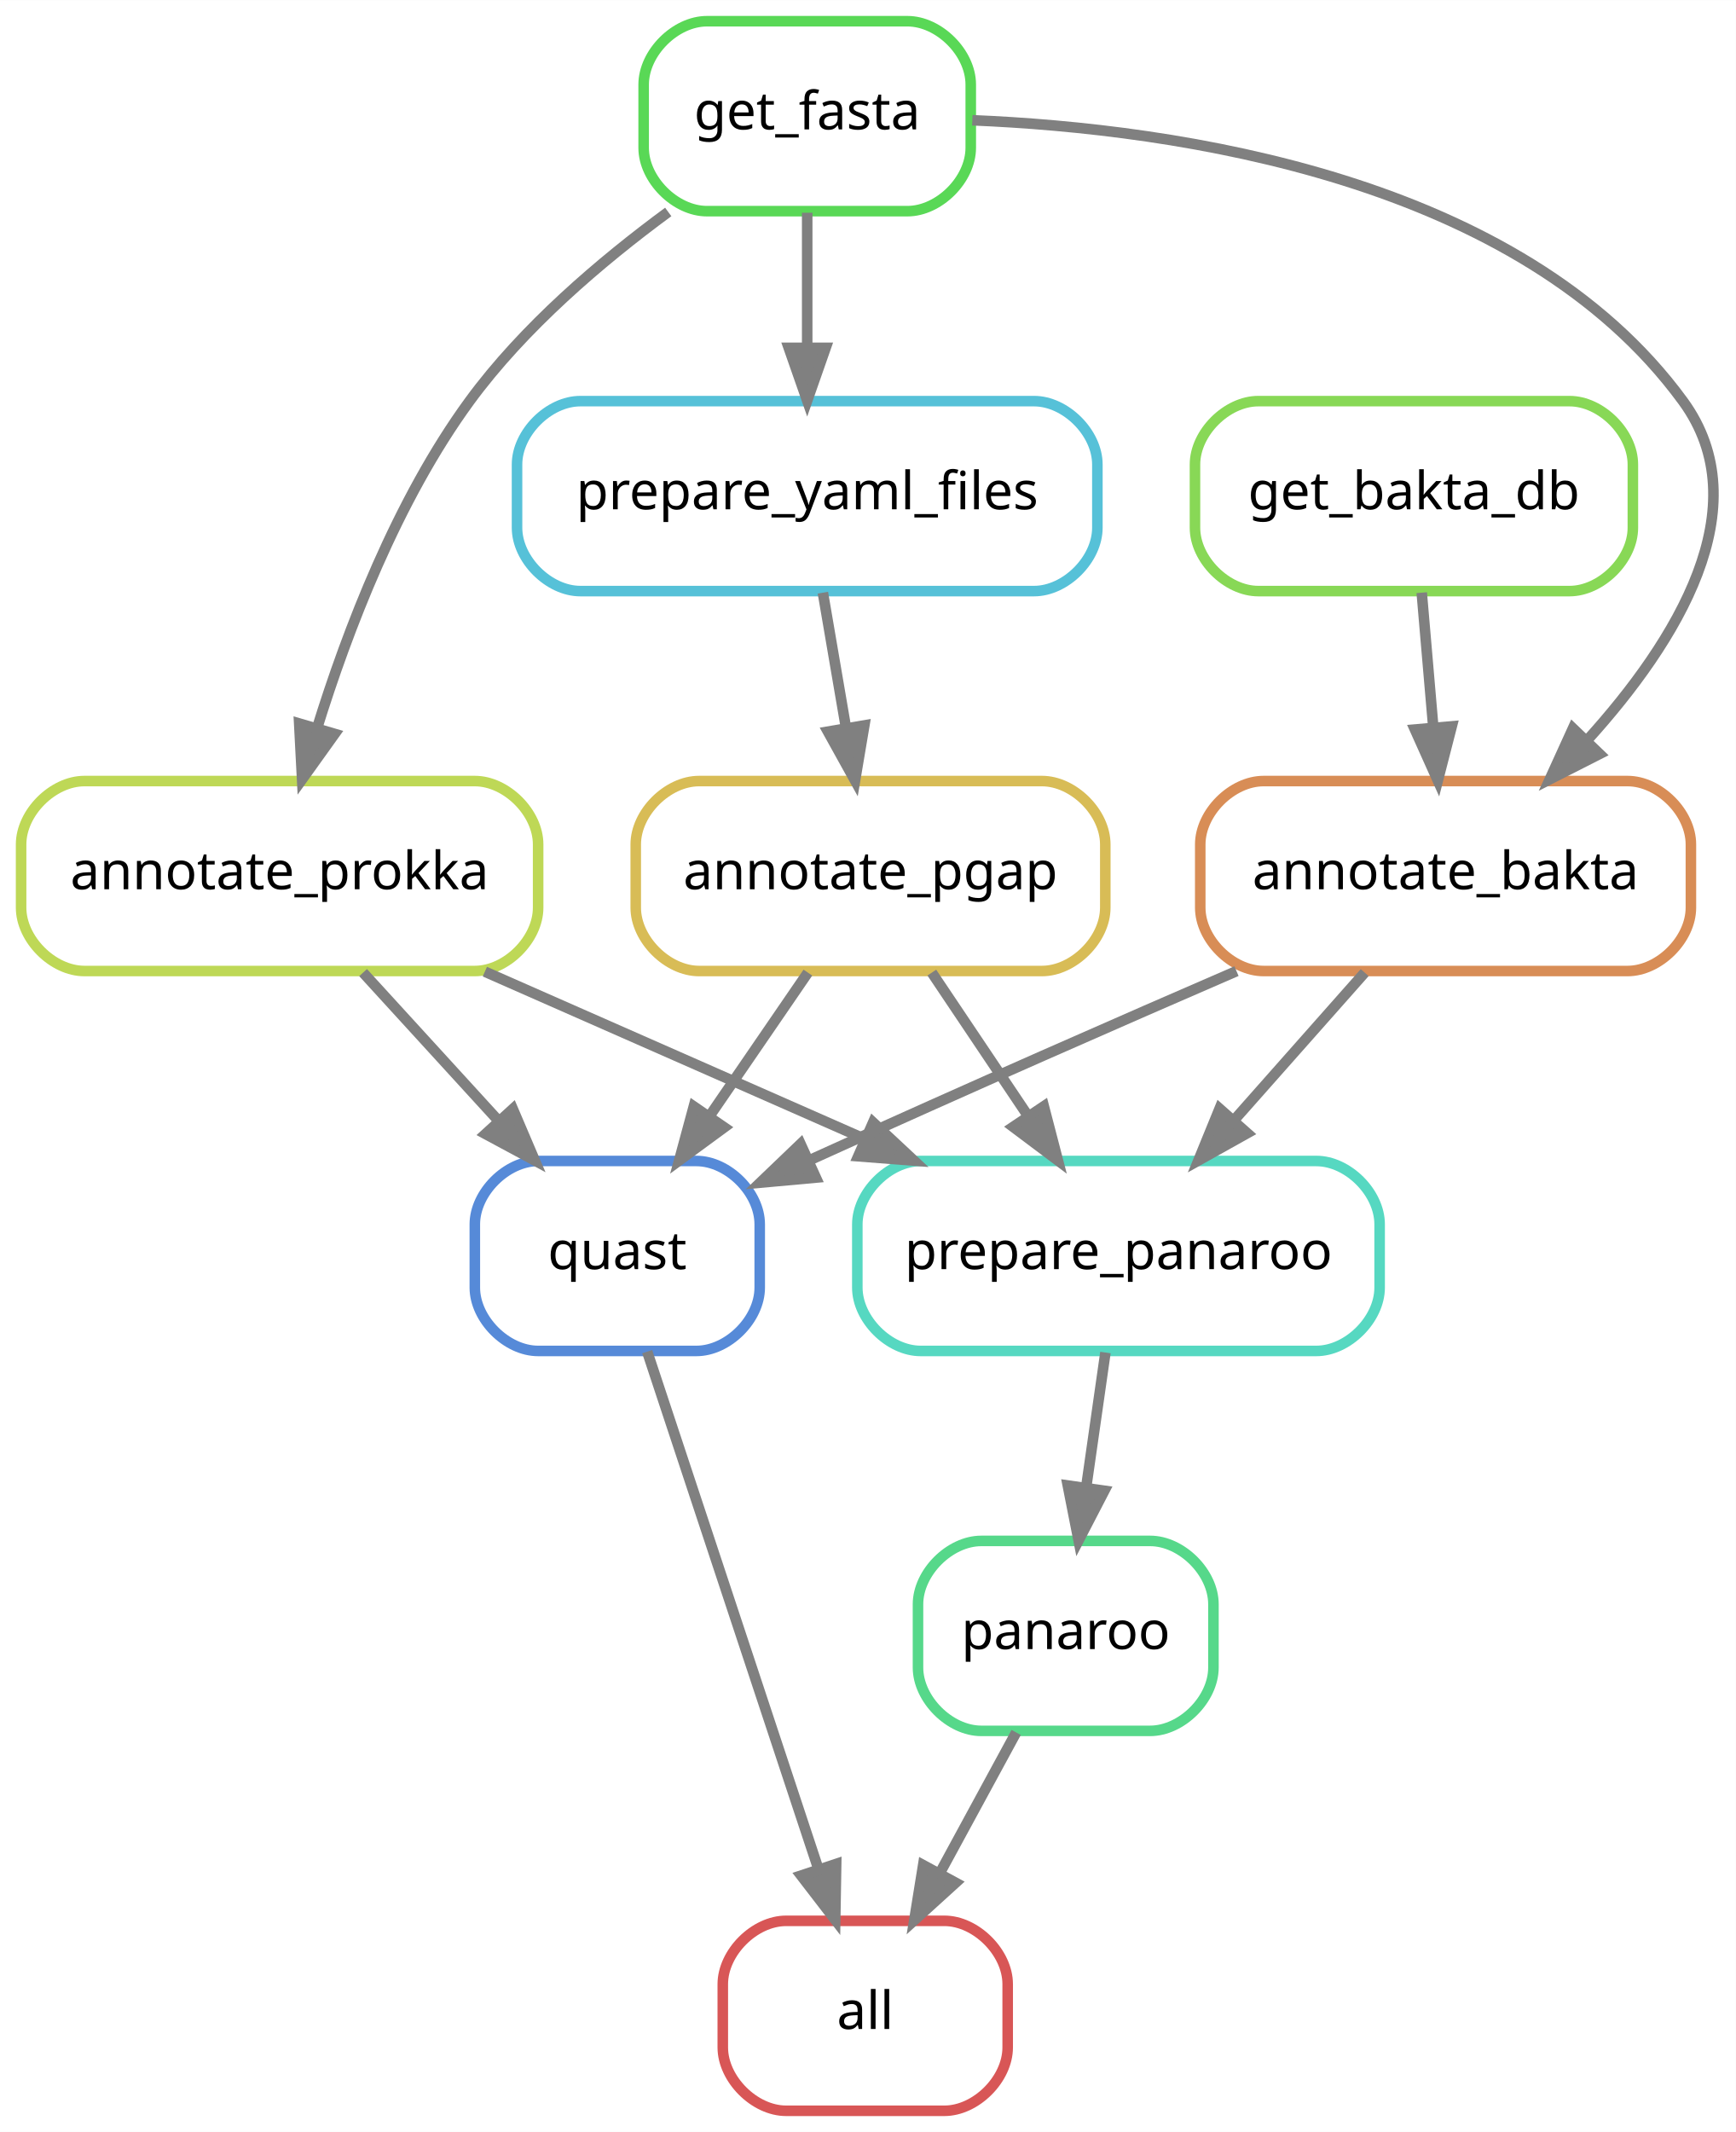
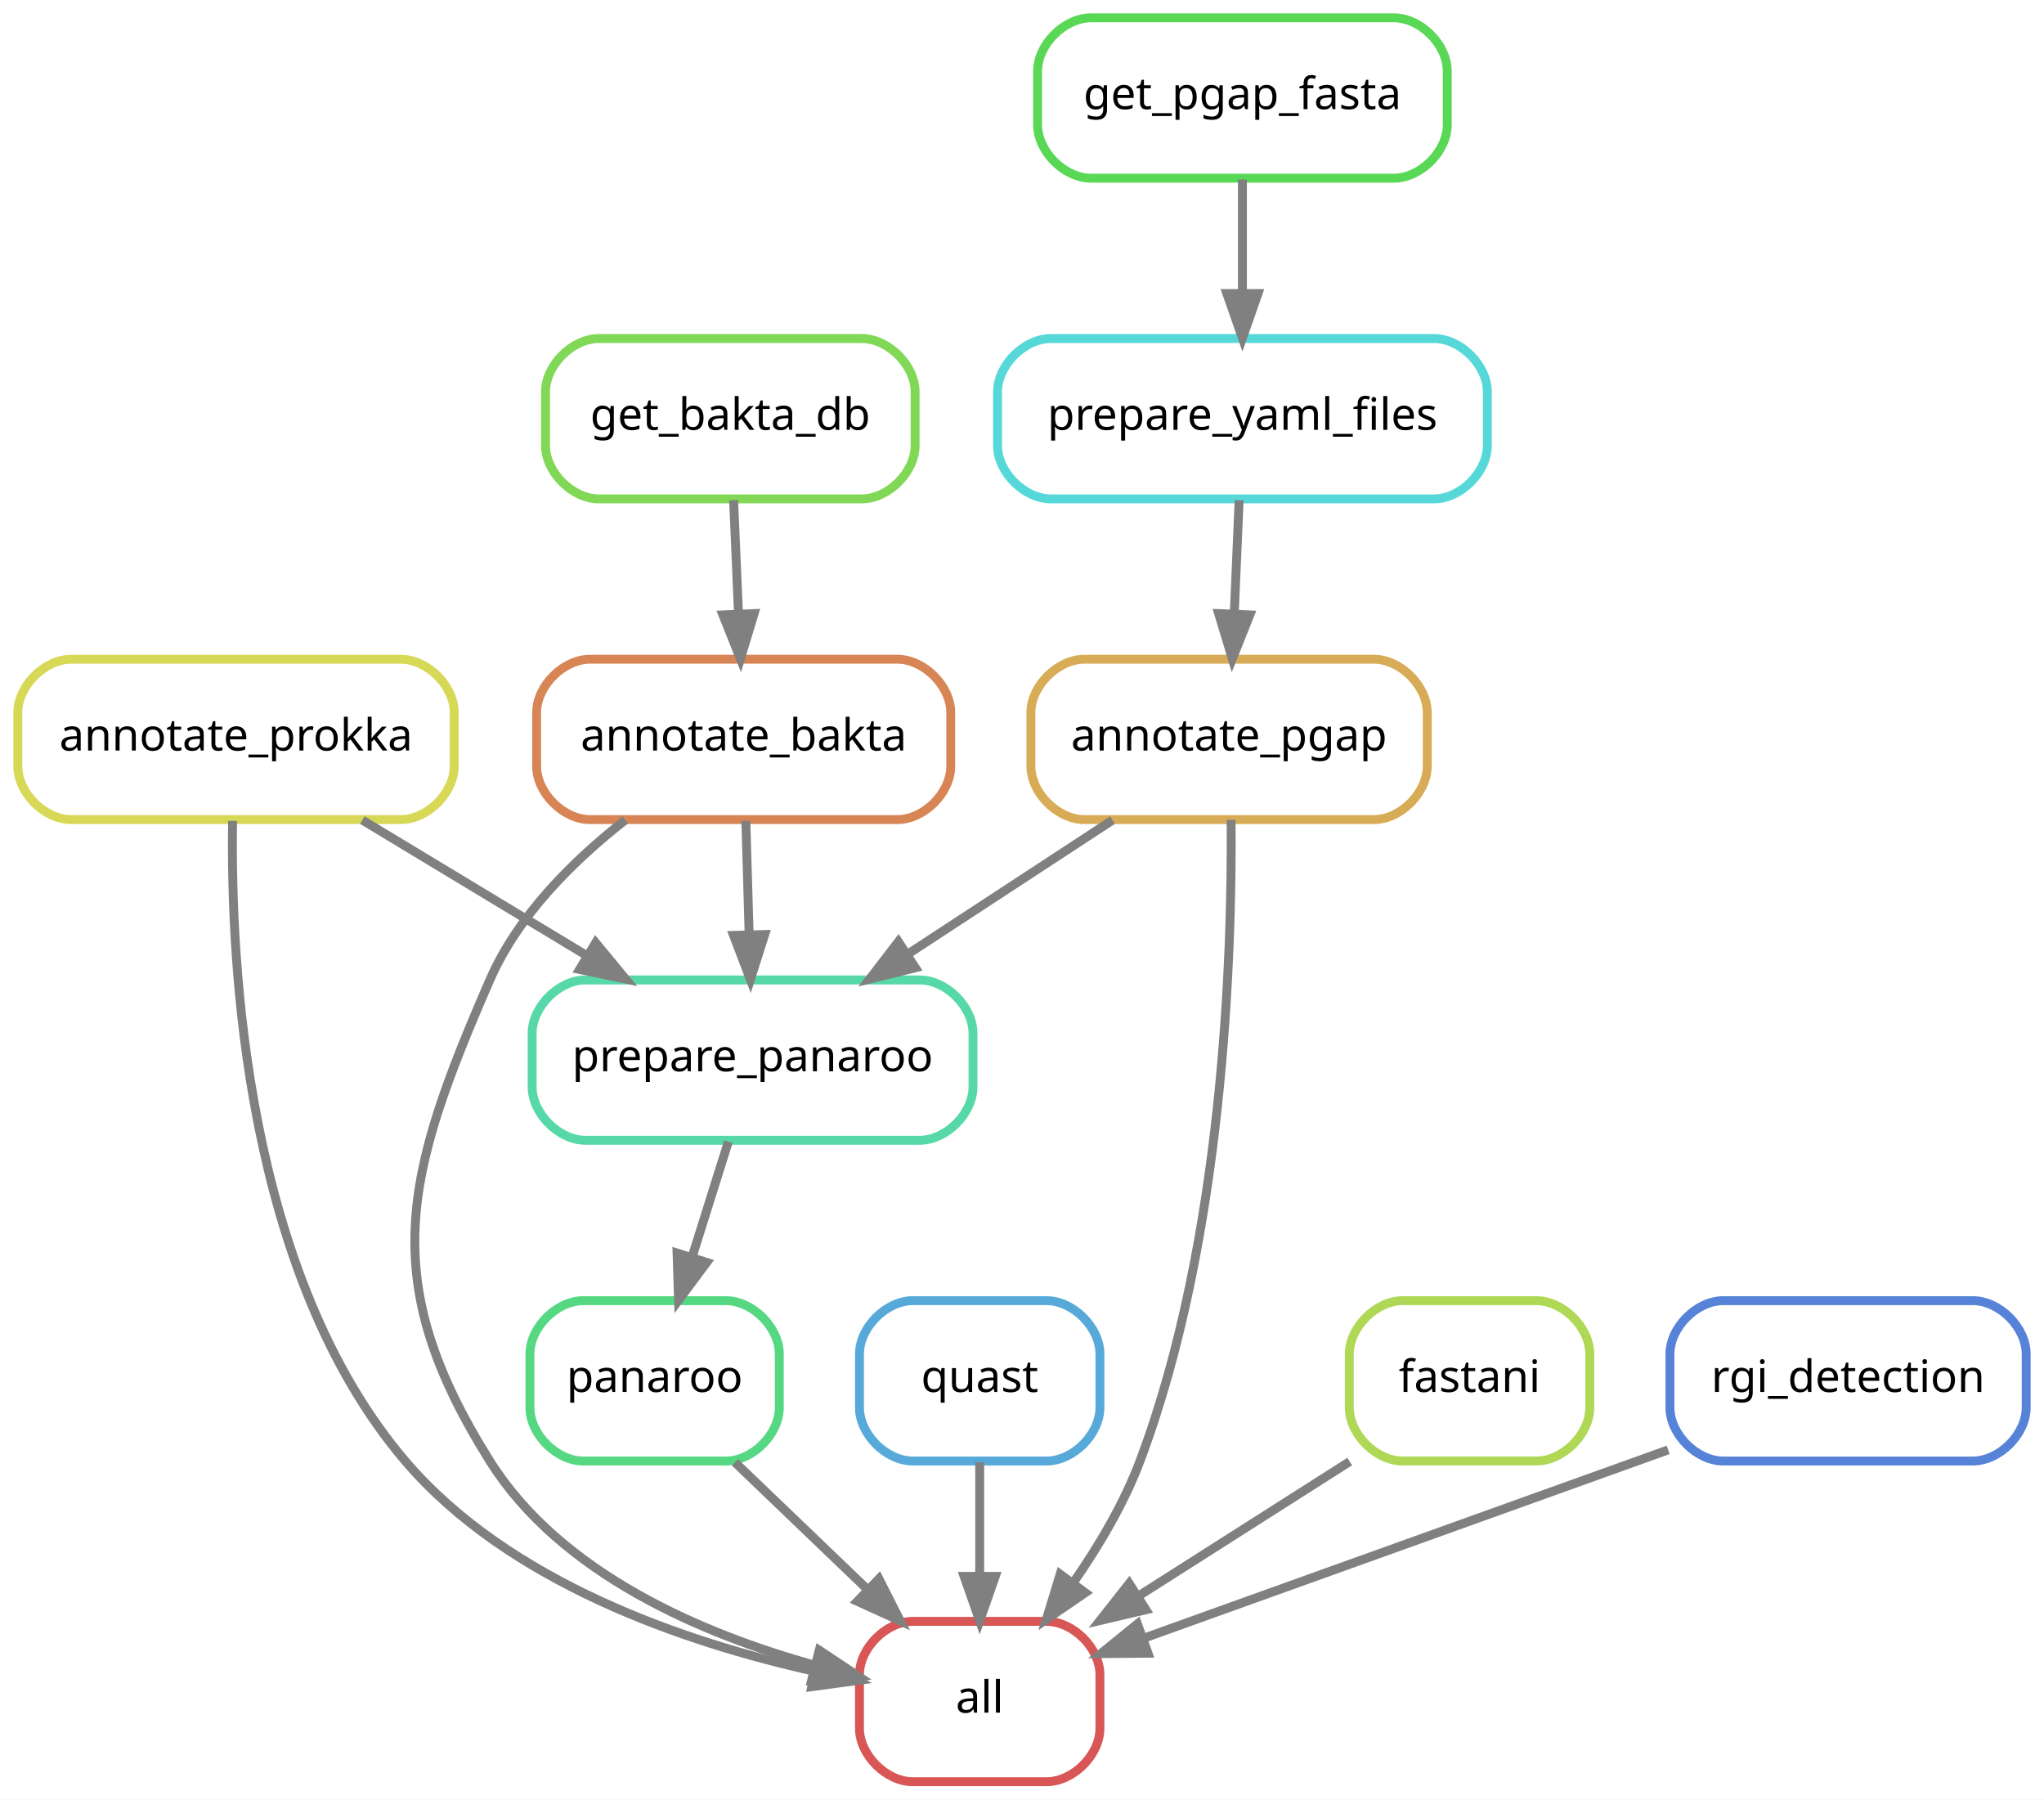
- <svg xmlns="http://www.w3.org/2000/svg" width="329pt" height="404pt" viewBox="0.00 0.00 329.03 404.00">
+ <svg xmlns="http://www.w3.org/2000/svg" width="459pt" height="404pt" viewBox="0.00 0.00 459.00 404.00">
  <g id="graph0" class="graph" transform="scale(1 1) rotate(0) translate(4 400)">
-     <polygon fill="white" stroke="transparent" points="-4,4 -4,-400 325.03,-400 325.03,4 -4,4" />
+     <polygon fill="white" stroke="transparent" points="-4,4 -4,-400 455,-400 455,4 -4,4" />
    <g id="node1" class="node">
-       <path fill="none" stroke="#d85656" stroke-width="2" d="M175,-36C175,-36 145,-36 145,-36 139,-36 133,-30 133,-24 133,-24 133,-12 133,-12 133,-6 139,0 145,0 145,0 175,0 175,0 181,0 187,-6 187,-12 187,-12 187,-24 187,-24 187,-30 181,-36 175,-36" />
-       <text text-anchor="middle" x="160" y="-15.5" font-family="sans" font-size="10.00">all</text>
+       <path fill="none" stroke="#d85656" stroke-width="2" d="M231,-36C231,-36 201,-36 201,-36 195,-36 189,-30 189,-24 189,-24 189,-12 189,-12 189,-6 195,0 201,0 201,0 231,0 231,0 237,0 243,-6 243,-12 243,-12 243,-24 243,-24 243,-30 237,-36 231,-36" />
+       <text text-anchor="middle" x="216" y="-15.5" font-family="sans" font-size="10.00">all</text>
    </g>
    <g id="node2" class="node">
-       <path fill="none" stroke="#568ad8" stroke-width="2" d="M128,-180C128,-180 98,-180 98,-180 92,-180 86,-174 86,-168 86,-168 86,-156 86,-156 86,-150 92,-144 98,-144 98,-144 128,-144 128,-144 134,-144 140,-150 140,-156 140,-156 140,-168 140,-168 140,-174 134,-180 128,-180" />
-       <text text-anchor="middle" x="113" y="-159.5" font-family="sans" font-size="10.00">quast</text>
+       <path fill="none" stroke="#d6d856" stroke-width="2" d="M86,-252C86,-252 12,-252 12,-252 6,-252 0,-246 0,-240 0,-240 0,-228 0,-228 0,-222 6,-216 12,-216 12,-216 86,-216 86,-216 92,-216 98,-222 98,-228 98,-228 98,-240 98,-240 98,-246 92,-252 86,-252" />
+       <text text-anchor="middle" x="49" y="-231.5" font-family="sans" font-size="10.00">annotate_prokka</text>
+     </g>
+     <g id="edge4" class="edge">
+       <path fill="none" stroke="grey" stroke-width="2" d="M48.23,-215.71C47.73,-183.54 51.21,-113.95 87,-72 110.27,-44.73 149.76,-31.28 178.94,-24.78" />
+       <polygon fill="grey" stroke="grey" stroke-width="2" points="179.69,-28.2 188.79,-22.76 178.29,-21.34 179.69,-28.2" />
+     </g>
+     <g id="node10" class="node">
+       <path fill="none" stroke="#56d8a9" stroke-width="2" d="M202.5,-180C202.5,-180 127.5,-180 127.5,-180 121.5,-180 115.5,-174 115.5,-168 115.5,-168 115.5,-156 115.5,-156 115.5,-150 121.5,-144 127.5,-144 127.5,-144 202.5,-144 202.5,-144 208.5,-144 214.5,-150 214.5,-156 214.5,-156 214.5,-168 214.5,-168 214.5,-174 208.5,-180 202.5,-180" />
+       <text text-anchor="middle" x="165" y="-159.5" font-family="sans" font-size="10.00">prepare_panaroo</text>
+     </g>
+     <g id="edge12" class="edge">
+       <path fill="none" stroke="grey" stroke-width="2" d="M77.38,-215.88C92.54,-206.72 111.41,-195.34 127.74,-185.48" />
+       <polygon fill="grey" stroke="grey" stroke-width="2" points="129.76,-188.35 136.51,-180.19 126.14,-182.36 129.76,-188.35" />
+     </g>
+     <g id="node3" class="node">
+       <path fill="none" stroke="#d88556" stroke-width="2" d="M197.5,-252C197.5,-252 128.5,-252 128.5,-252 122.5,-252 116.5,-246 116.5,-240 116.5,-240 116.5,-228 116.5,-228 116.5,-222 122.5,-216 128.5,-216 128.5,-216 197.5,-216 197.5,-216 203.5,-216 209.5,-222 209.5,-228 209.5,-228 209.5,-240 209.5,-240 209.5,-246 203.5,-252 197.5,-252" />
+       <text text-anchor="middle" x="163" y="-231.5" font-family="sans" font-size="10.00">annotate_bakta</text>
+     </g>
+     <g id="edge5" class="edge">
+       <path fill="none" stroke="grey" stroke-width="2" d="M136.42,-215.91C124.76,-206.81 112.31,-194.49 106,-180 86.83,-135.99 80.47,-112.65 106,-72 121.93,-46.65 153.77,-33.13 179.11,-26.12" />
+       <polygon fill="grey" stroke="grey" stroke-width="2" points="179.98,-29.51 188.81,-23.65 178.25,-22.72 179.98,-29.51" />
+     </g>
+     <g id="edge14" class="edge">
+       <path fill="none" stroke="grey" stroke-width="2" d="M163.49,-215.7C163.71,-207.98 163.98,-198.71 164.23,-190.11" />
+       <polygon fill="grey" stroke="grey" stroke-width="2" points="167.72,-190.2 164.51,-180.1 160.73,-190 167.72,-190.2" />
+     </g>
+     <g id="node4" class="node">
+       <path fill="none" stroke="#80d856" stroke-width="2" d="M189.5,-324C189.5,-324 130.5,-324 130.5,-324 124.5,-324 118.5,-318 118.5,-312 118.5,-312 118.5,-300 118.5,-300 118.5,-294 124.5,-288 130.5,-288 130.5,-288 189.5,-288 189.5,-288 195.5,-288 201.5,-294 201.5,-300 201.5,-300 201.5,-312 201.5,-312 201.5,-318 195.5,-324 189.5,-324" />
+       <text text-anchor="middle" x="160" y="-303.5" font-family="sans" font-size="10.00">get_bakta_db</text>
+     </g>
+     <g id="edge8" class="edge">
+       <path fill="none" stroke="grey" stroke-width="2" d="M160.74,-287.7C161.07,-279.98 161.47,-270.71 161.84,-262.11" />
+       <polygon fill="grey" stroke="grey" stroke-width="2" points="165.34,-262.25 162.27,-252.1 158.34,-261.95 165.34,-262.25" />
+     </g>
+     <g id="node5" class="node">
+       <path fill="none" stroke="#d8ac56" stroke-width="2" d="M304.5,-252C304.5,-252 239.5,-252 239.5,-252 233.5,-252 227.5,-246 227.5,-240 227.5,-240 227.5,-228 227.5,-228 227.5,-222 233.5,-216 239.5,-216 239.5,-216 304.5,-216 304.5,-216 310.5,-216 316.5,-222 316.5,-228 316.5,-228 316.5,-240 316.5,-240 316.5,-246 310.5,-252 304.5,-252" />
+       <text text-anchor="middle" x="272" y="-231.5" font-family="sans" font-size="10.00">annotate_pgap</text>
+     </g>
+     <g id="edge7" class="edge">
+       <path fill="none" stroke="grey" stroke-width="2" d="M272.46,-215.93C272.72,-185.83 270.76,-121.82 252,-72 248.39,-62.42 242.73,-52.88 236.95,-44.59" />
+       <polygon fill="grey" stroke="grey" stroke-width="2" points="239.71,-42.43 230.97,-36.45 234.07,-46.58 239.71,-42.43" />
+     </g>
+     <g id="edge13" class="edge">
+       <path fill="none" stroke="grey" stroke-width="2" d="M245.82,-215.88C231.96,-206.81 214.76,-195.55 199.79,-185.76" />
+       <polygon fill="grey" stroke="grey" stroke-width="2" points="201.56,-182.74 191.28,-180.19 197.73,-188.59 201.56,-182.74" />
+     </g>
+     <g id="node6" class="node">
+       <path fill="none" stroke="#56d8d8" stroke-width="2" d="M318,-324C318,-324 232,-324 232,-324 226,-324 220,-318 220,-312 220,-312 220,-300 220,-300 220,-294 226,-288 232,-288 232,-288 318,-288 318,-288 324,-288 330,-294 330,-300 330,-300 330,-312 330,-312 330,-318 324,-324 318,-324" />
+       <text text-anchor="middle" x="275" y="-303.5" font-family="sans" font-size="10.00">prepare_yaml_files</text>
+     </g>
+     <g id="edge9" class="edge">
+       <path fill="none" stroke="grey" stroke-width="2" d="M274.26,-287.7C273.93,-279.98 273.53,-270.71 273.16,-262.11" />
+       <polygon fill="grey" stroke="grey" stroke-width="2" points="276.66,-261.95 272.73,-252.1 269.66,-262.25 276.66,-261.95" />
+     </g>
+     <g id="node7" class="node">
+       <path fill="none" stroke="#59d856" stroke-width="2" d="M309,-396C309,-396 241,-396 241,-396 235,-396 229,-390 229,-384 229,-384 229,-372 229,-372 229,-366 235,-360 241,-360 241,-360 309,-360 309,-360 315,-360 321,-366 321,-372 321,-372 321,-384 321,-384 321,-390 315,-396 309,-396" />
+       <text text-anchor="middle" x="275" y="-375.5" font-family="sans" font-size="10.00">get_pgap_fasta</text>
+     </g>
+     <g id="edge10" class="edge">
+       <path fill="none" stroke="grey" stroke-width="2" d="M275,-359.7C275,-351.98 275,-342.71 275,-334.11" />
+       <polygon fill="grey" stroke="grey" stroke-width="2" points="278.5,-334.1 275,-324.1 271.5,-334.1 278.5,-334.1" />
+     </g>
+     <g id="node8" class="node">
+       <path fill="none" stroke="#56a9d8" stroke-width="2" d="M231,-108C231,-108 201,-108 201,-108 195,-108 189,-102 189,-96 189,-96 189,-84 189,-84 189,-78 195,-72 201,-72 201,-72 231,-72 231,-72 237,-72 243,-78 243,-84 243,-84 243,-96 243,-96 243,-102 237,-108 231,-108" />
+       <text text-anchor="middle" x="216" y="-87.5" font-family="sans" font-size="10.00">quast</text>
    </g>
    <g id="edge2" class="edge">
-       <path fill="none" stroke="grey" stroke-width="2" d="M118.67,-143.87C126.71,-119.56 141.52,-74.82 151.06,-46.01" />
-       <polygon fill="grey" stroke="grey" stroke-width="2" points="154.49,-46.78 154.31,-36.19 147.85,-44.58 154.49,-46.78" />
+       <path fill="none" stroke="grey" stroke-width="2" d="M216,-71.7C216,-63.98 216,-54.71 216,-46.11" />
+       <polygon fill="grey" stroke="grey" stroke-width="2" points="219.5,-46.1 216,-36.1 212.5,-46.1 219.5,-46.1" />
    </g>
-     <g id="node3" class="node">
-       <path fill="none" stroke="#bed856" stroke-width="2" d="M86,-252C86,-252 12,-252 12,-252 6,-252 0,-246 0,-240 0,-240 0,-228 0,-228 0,-222 6,-216 12,-216 12,-216 86,-216 86,-216 92,-216 98,-222 98,-228 98,-228 98,-240 98,-240 98,-246 92,-252 86,-252" />
-       <text text-anchor="middle" x="49" y="-231.5" font-family="sans" font-size="10.00">annotate_prokka</text>
+     <g id="node9" class="node">
+       <path fill="none" stroke="#56d882" stroke-width="2" d="M159,-108C159,-108 127,-108 127,-108 121,-108 115,-102 115,-96 115,-96 115,-84 115,-84 115,-78 121,-72 127,-72 127,-72 159,-72 159,-72 165,-72 171,-78 171,-84 171,-84 171,-96 171,-96 171,-102 165,-108 159,-108" />
+       <text text-anchor="middle" x="143" y="-87.5" font-family="sans" font-size="10.00">panaroo</text>
    </g>
-     <g id="edge5" class="edge">
-       <path fill="none" stroke="grey" stroke-width="2" d="M64.82,-215.7C72.57,-207.22 82.04,-196.86 90.52,-187.58" />
-       <polygon fill="grey" stroke="grey" stroke-width="2" points="93.2,-189.85 97.36,-180.1 88.03,-185.12 93.2,-189.85" />
+     <g id="edge1" class="edge">
+       <path fill="none" stroke="grey" stroke-width="2" d="M161.04,-71.7C170.06,-63.05 181.12,-52.45 190.94,-43.03" />
+       <polygon fill="grey" stroke="grey" stroke-width="2" points="193.37,-45.55 198.16,-36.1 188.52,-40.5 193.37,-45.55" />
    </g>
-     <g id="node10" class="node">
-       <path fill="none" stroke="#56d8c1" stroke-width="2" d="M245.5,-180C245.5,-180 170.5,-180 170.5,-180 164.5,-180 158.5,-174 158.5,-168 158.5,-168 158.5,-156 158.5,-156 158.5,-150 164.5,-144 170.5,-144 170.5,-144 245.5,-144 245.5,-144 251.5,-144 257.5,-150 257.5,-156 257.5,-156 257.5,-168 257.5,-168 257.5,-174 251.5,-180 245.5,-180" />
-       <text text-anchor="middle" x="208" y="-159.5" font-family="sans" font-size="10.00">prepare_panaroo</text>
+     <g id="edge11" class="edge">
+       <path fill="none" stroke="grey" stroke-width="2" d="M159.56,-143.7C157.11,-135.9 154.16,-126.51 151.43,-117.83" />
+       <polygon fill="grey" stroke="grey" stroke-width="2" points="154.71,-116.59 148.38,-108.1 148.04,-118.69 154.71,-116.59" />
    </g>
-     <g id="edge14" class="edge">
-       <path fill="none" stroke="grey" stroke-width="2" d="M87.9,-215.88C109.63,-206.31 136.9,-194.3 159.96,-184.15" />
-       <polygon fill="grey" stroke="grey" stroke-width="2" points="161.49,-187.3 169.23,-180.07 158.67,-180.89 161.49,-187.3" />
+     <g id="node11" class="node">
+       <path fill="none" stroke="#afd856" stroke-width="2" d="M341,-108C341,-108 311,-108 311,-108 305,-108 299,-102 299,-96 299,-96 299,-84 299,-84 299,-78 305,-72 311,-72 311,-72 341,-72 341,-72 347,-72 353,-78 353,-84 353,-84 353,-96 353,-96 353,-102 347,-108 341,-108" />
+       <text text-anchor="middle" x="326" y="-87.5" font-family="sans" font-size="10.00">fastani</text>
    </g>
-     <g id="node4" class="node">
-       <path fill="none" stroke="#59d856" stroke-width="2" d="M168,-396C168,-396 130,-396 130,-396 124,-396 118,-390 118,-384 118,-384 118,-372 118,-372 118,-366 124,-360 130,-360 130,-360 168,-360 168,-360 174,-360 180,-366 180,-372 180,-372 180,-384 180,-384 180,-390 174,-396 168,-396" />
-       <text text-anchor="middle" x="149" y="-375.5" font-family="sans" font-size="10.00">get_fasta</text>
+     <g id="edge3" class="edge">
+       <path fill="none" stroke="grey" stroke-width="2" d="M299.09,-71.88C284.84,-62.81 267.15,-51.55 251.76,-41.76" />
+       <polygon fill="grey" stroke="grey" stroke-width="2" points="253.33,-38.61 243.01,-36.19 249.57,-44.51 253.33,-38.61" />
+     </g>
+     <g id="node12" class="node">
+       <path fill="none" stroke="#5682d8" stroke-width="2" d="M439,-108C439,-108 383,-108 383,-108 377,-108 371,-102 371,-96 371,-96 371,-84 371,-84 371,-78 377,-72 383,-72 383,-72 439,-72 439,-72 445,-72 451,-78 451,-84 451,-84 451,-96 451,-96 451,-102 445,-108 439,-108" />
+       <text text-anchor="middle" x="411" y="-87.5" font-family="sans" font-size="10.00">rgi_detection</text>
    </g>
    <g id="edge6" class="edge">
-       <path fill="none" stroke="grey" stroke-width="2" d="M122.66,-359.85C109.93,-350.49 95.22,-337.97 85,-324 71.3,-305.27 61.85,-280.59 56.08,-261.97" />
-       <polygon fill="grey" stroke="grey" stroke-width="2" points="59.43,-260.94 53.26,-252.33 52.71,-262.91 59.43,-260.94" />
-     </g>
-     <g id="node6" class="node">
-       <path fill="none" stroke="#56c1d8" stroke-width="2" d="M192,-324C192,-324 106,-324 106,-324 100,-324 94,-318 94,-312 94,-312 94,-300 94,-300 94,-294 100,-288 106,-288 106,-288 192,-288 192,-288 198,-288 204,-294 204,-300 204,-300 204,-312 204,-312 204,-318 198,-324 192,-324" />
-       <text text-anchor="middle" x="149" y="-303.5" font-family="sans" font-size="10.00">prepare_yaml_files</text>
-     </g>
-     <g id="edge8" class="edge">
-       <path fill="none" stroke="grey" stroke-width="2" d="M149,-359.7C149,-351.98 149,-342.71 149,-334.11" />
-       <polygon fill="grey" stroke="grey" stroke-width="2" points="152.5,-334.1 149,-324.1 145.5,-334.1 152.5,-334.1" />
-     </g>
-     <g id="node7" class="node">
-       <path fill="none" stroke="#d88d56" stroke-width="2" d="M304.5,-252C304.5,-252 235.5,-252 235.5,-252 229.5,-252 223.5,-246 223.5,-240 223.5,-240 223.5,-228 223.5,-228 223.5,-222 229.5,-216 235.5,-216 235.5,-216 304.5,-216 304.5,-216 310.5,-216 316.5,-222 316.5,-228 316.5,-228 316.5,-240 316.5,-240 316.5,-246 310.5,-252 304.5,-252" />
-       <text text-anchor="middle" x="270" y="-231.5" font-family="sans" font-size="10.00">annotate_bakta</text>
-     </g>
-     <g id="edge10" class="edge">
-       <path fill="none" stroke="grey" stroke-width="2" d="M180.3,-377.23C219.17,-375.61 284.13,-366.26 315,-324 329.66,-303.94 313.74,-278.4 296.92,-259.83" />
-       <polygon fill="grey" stroke="grey" stroke-width="2" points="299.19,-257.14 289.75,-252.34 294.14,-261.98 299.19,-257.14" />
-     </g>
-     <g id="node5" class="node">
-       <path fill="none" stroke="#d8bc56" stroke-width="2" d="M193.5,-252C193.5,-252 128.5,-252 128.5,-252 122.5,-252 116.5,-246 116.5,-240 116.5,-240 116.5,-228 116.5,-228 116.5,-222 122.5,-216 128.5,-216 128.5,-216 193.5,-216 193.5,-216 199.5,-216 205.5,-222 205.5,-228 205.5,-228 205.5,-240 205.5,-240 205.5,-246 199.5,-252 193.5,-252" />
-       <text text-anchor="middle" x="161" y="-231.5" font-family="sans" font-size="10.00">annotate_pgap</text>
-     </g>
-     <g id="edge4" class="edge">
-       <path fill="none" stroke="grey" stroke-width="2" d="M149.13,-215.7C143.5,-207.47 136.65,-197.48 130.43,-188.42" />
-       <polygon fill="grey" stroke="grey" stroke-width="2" points="133.27,-186.37 124.73,-180.1 127.5,-190.33 133.27,-186.37" />
-     </g>
-     <g id="edge13" class="edge">
-       <path fill="none" stroke="grey" stroke-width="2" d="M172.62,-215.7C178.14,-207.47 184.85,-197.48 190.93,-188.42" />
-       <polygon fill="grey" stroke="grey" stroke-width="2" points="193.85,-190.36 196.52,-180.1 188.04,-186.46 193.85,-190.36" />
-     </g>
-     <g id="edge7" class="edge">
-       <path fill="none" stroke="grey" stroke-width="2" d="M151.97,-287.7C153.29,-279.98 154.88,-270.71 156.35,-262.11" />
-       <polygon fill="grey" stroke="grey" stroke-width="2" points="159.83,-262.55 158.07,-252.1 152.93,-261.37 159.83,-262.55" />
-     </g>
-     <g id="edge3" class="edge">
-       <path fill="none" stroke="grey" stroke-width="2" d="M230.37,-215.98C208.71,-206.6 181.25,-194.58 149.24,-180.06" />
-       <polygon fill="grey" stroke="grey" stroke-width="2" points="150.64,-176.85 140.09,-175.89 147.74,-183.22 150.64,-176.85" />
-     </g>
-     <g id="edge12" class="edge">
-       <path fill="none" stroke="grey" stroke-width="2" d="M254.67,-215.7C247.24,-207.3 238.18,-197.07 230.02,-187.86" />
-       <polygon fill="grey" stroke="grey" stroke-width="2" points="232.4,-185.27 223.15,-180.1 227.16,-189.91 232.4,-185.27" />
-     </g>
-     <g id="node8" class="node">
-       <path fill="none" stroke="#88d856" stroke-width="2" d="M293.5,-324C293.5,-324 234.5,-324 234.5,-324 228.5,-324 222.5,-318 222.5,-312 222.5,-312 222.5,-300 222.5,-300 222.5,-294 228.5,-288 234.5,-288 234.5,-288 293.5,-288 293.5,-288 299.5,-288 305.5,-294 305.5,-300 305.5,-300 305.5,-312 305.5,-312 305.5,-318 299.5,-324 293.5,-324" />
-       <text text-anchor="middle" x="264" y="-303.5" font-family="sans" font-size="10.00">get_bakta_db</text>
-     </g>
-     <g id="edge9" class="edge">
-       <path fill="none" stroke="grey" stroke-width="2" d="M265.48,-287.7C266.14,-279.98 266.94,-270.71 267.68,-262.11" />
-       <polygon fill="grey" stroke="grey" stroke-width="2" points="271.17,-262.37 268.53,-252.1 264.19,-261.77 271.17,-262.37" />
-     </g>
-     <g id="node9" class="node">
-       <path fill="none" stroke="#56d88a" stroke-width="2" d="M214,-108C214,-108 182,-108 182,-108 176,-108 170,-102 170,-96 170,-96 170,-84 170,-84 170,-78 176,-72 182,-72 182,-72 214,-72 214,-72 220,-72 226,-78 226,-84 226,-84 226,-96 226,-96 226,-102 220,-108 214,-108" />
-       <text text-anchor="middle" x="198" y="-87.5" font-family="sans" font-size="10.00">panaroo</text>
-     </g>
-     <g id="edge1" class="edge">
-       <path fill="none" stroke="grey" stroke-width="2" d="M188.61,-71.7C184.24,-63.64 178.94,-53.89 174.1,-44.98" />
-       <polygon fill="grey" stroke="grey" stroke-width="2" points="177.13,-43.22 169.29,-36.1 170.98,-46.56 177.13,-43.22" />
-     </g>
-     <g id="edge11" class="edge">
-       <path fill="none" stroke="grey" stroke-width="2" d="M205.53,-143.7C204.43,-135.98 203.1,-126.71 201.87,-118.11" />
-       <polygon fill="grey" stroke="grey" stroke-width="2" points="205.32,-117.51 200.44,-108.1 198.39,-118.5 205.32,-117.51" />
+       <path fill="none" stroke="grey" stroke-width="2" d="M370.6,-74.5C335.87,-62.03 286.23,-44.21 252.64,-32.15" />
+       <polygon fill="grey" stroke="grey" stroke-width="2" points="253.79,-28.85 243.19,-28.76 251.42,-35.43 253.79,-28.85" />
    </g>
  </g>
</svg>
